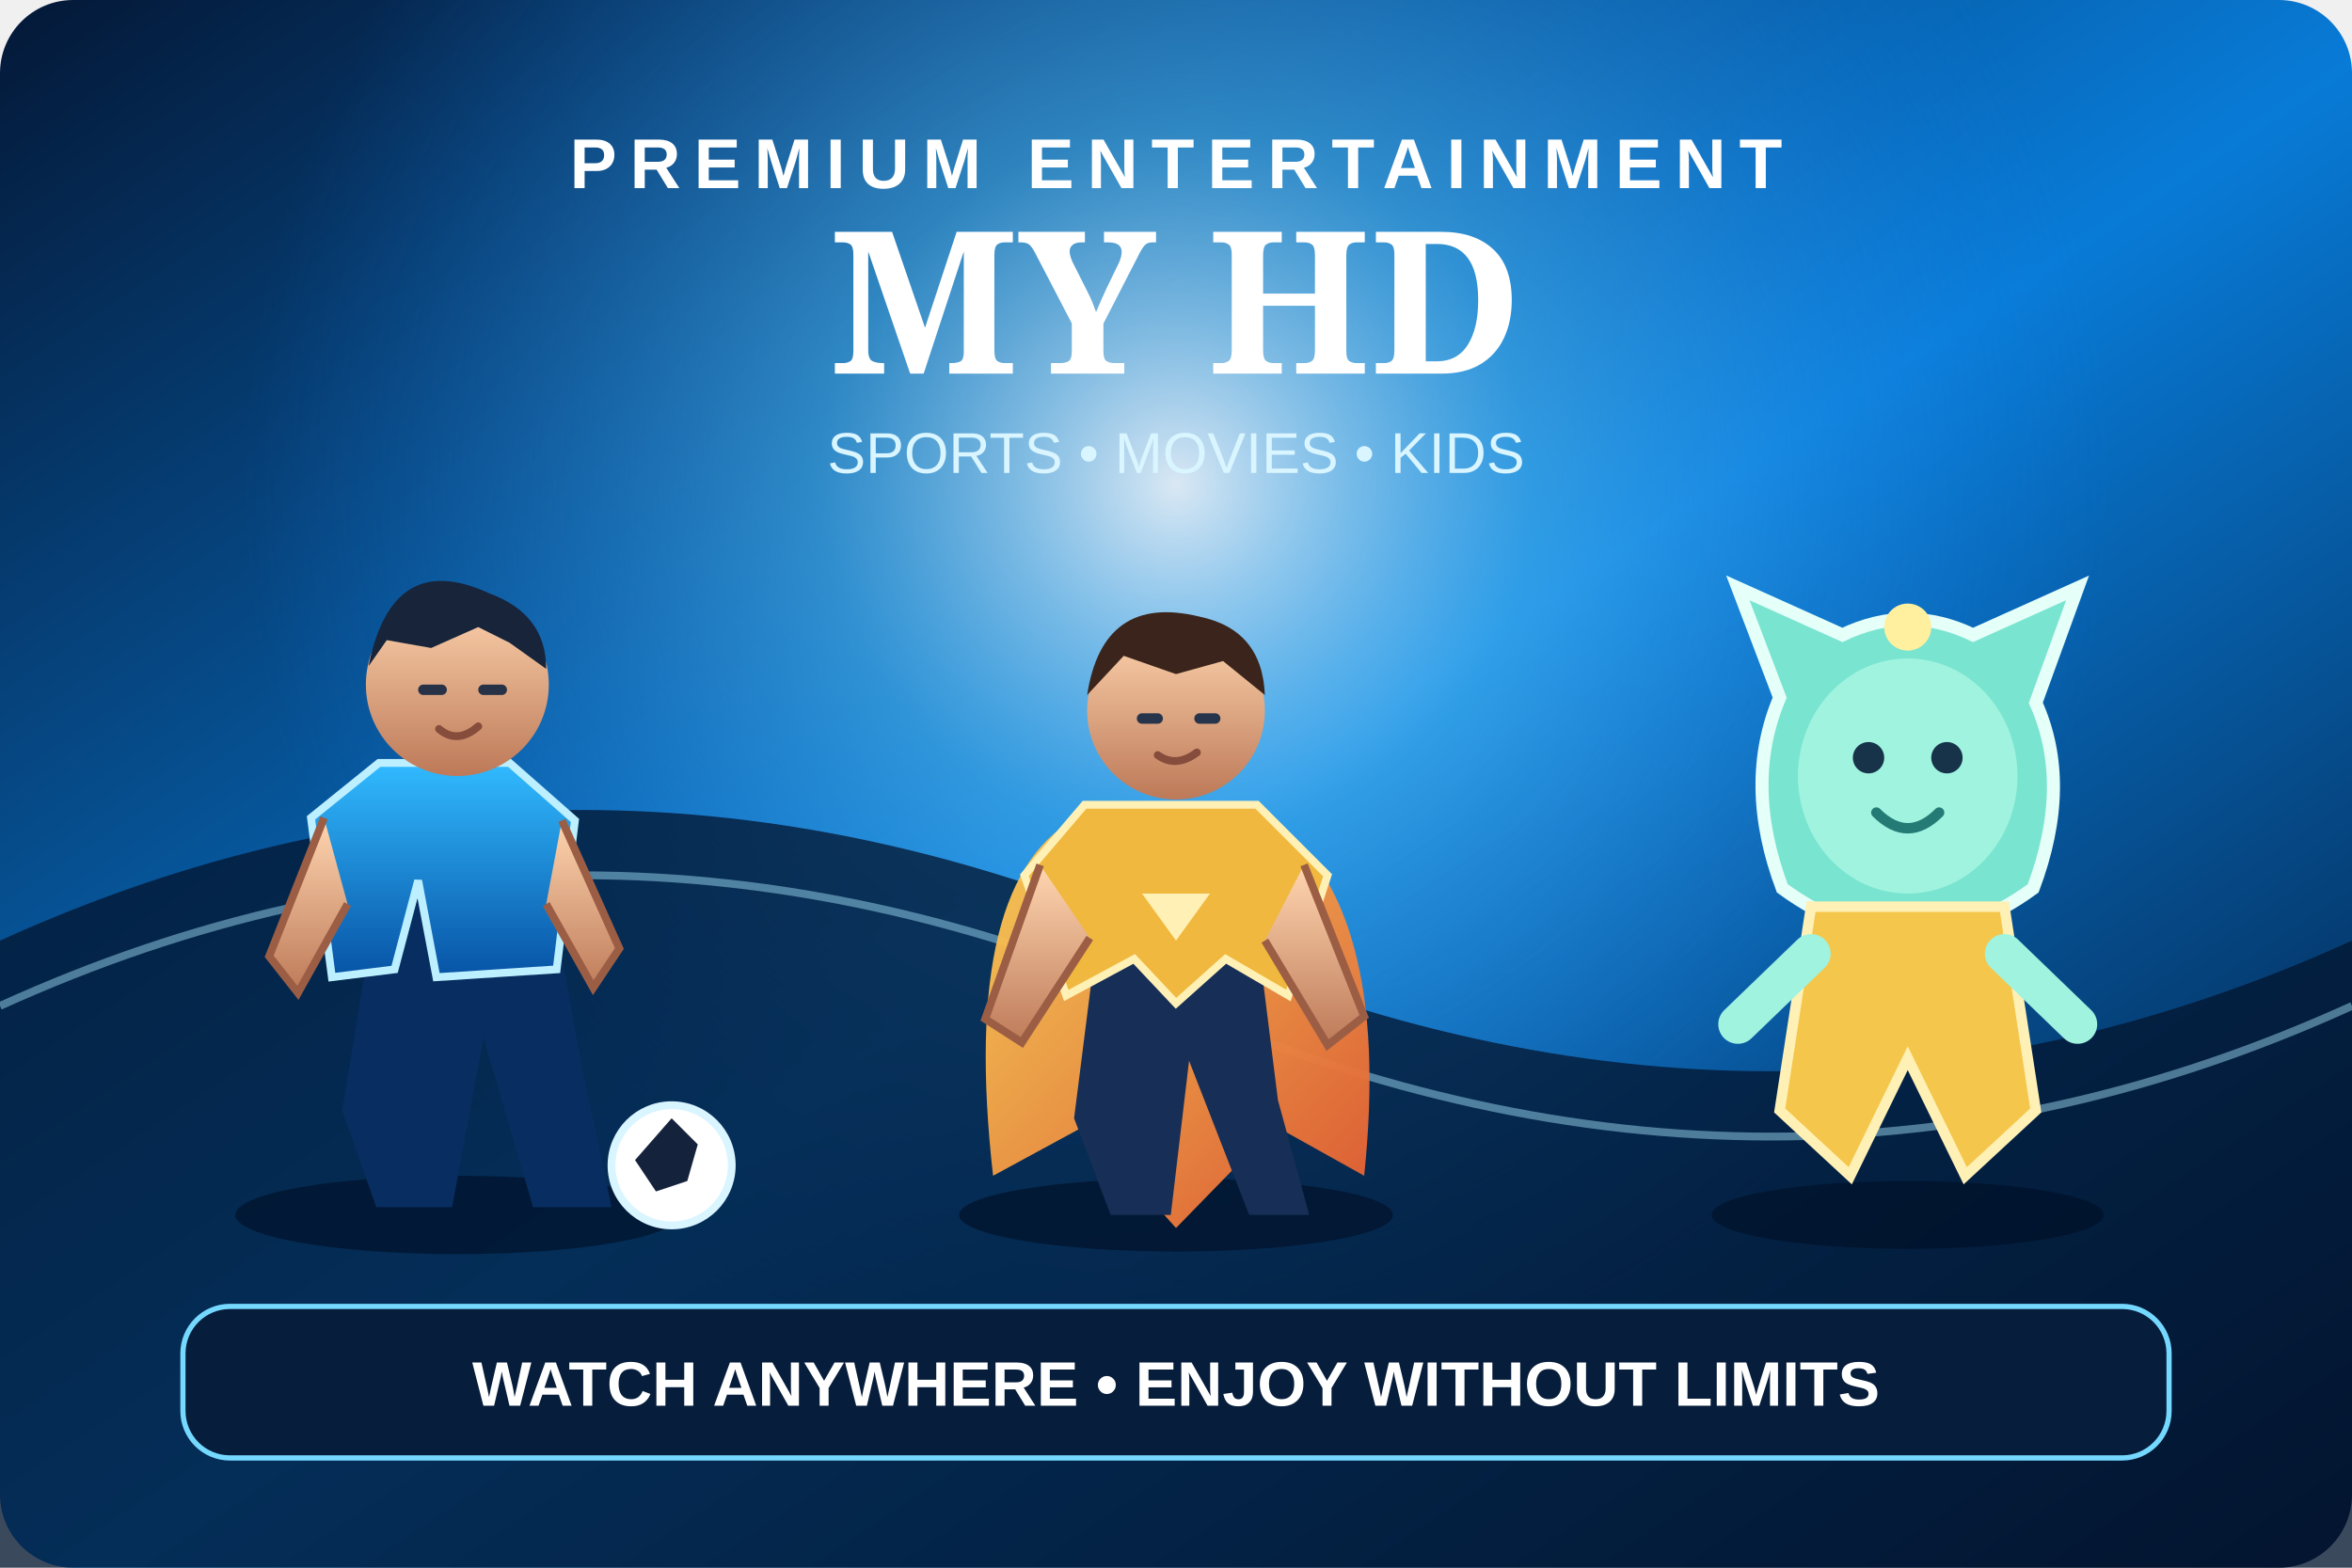
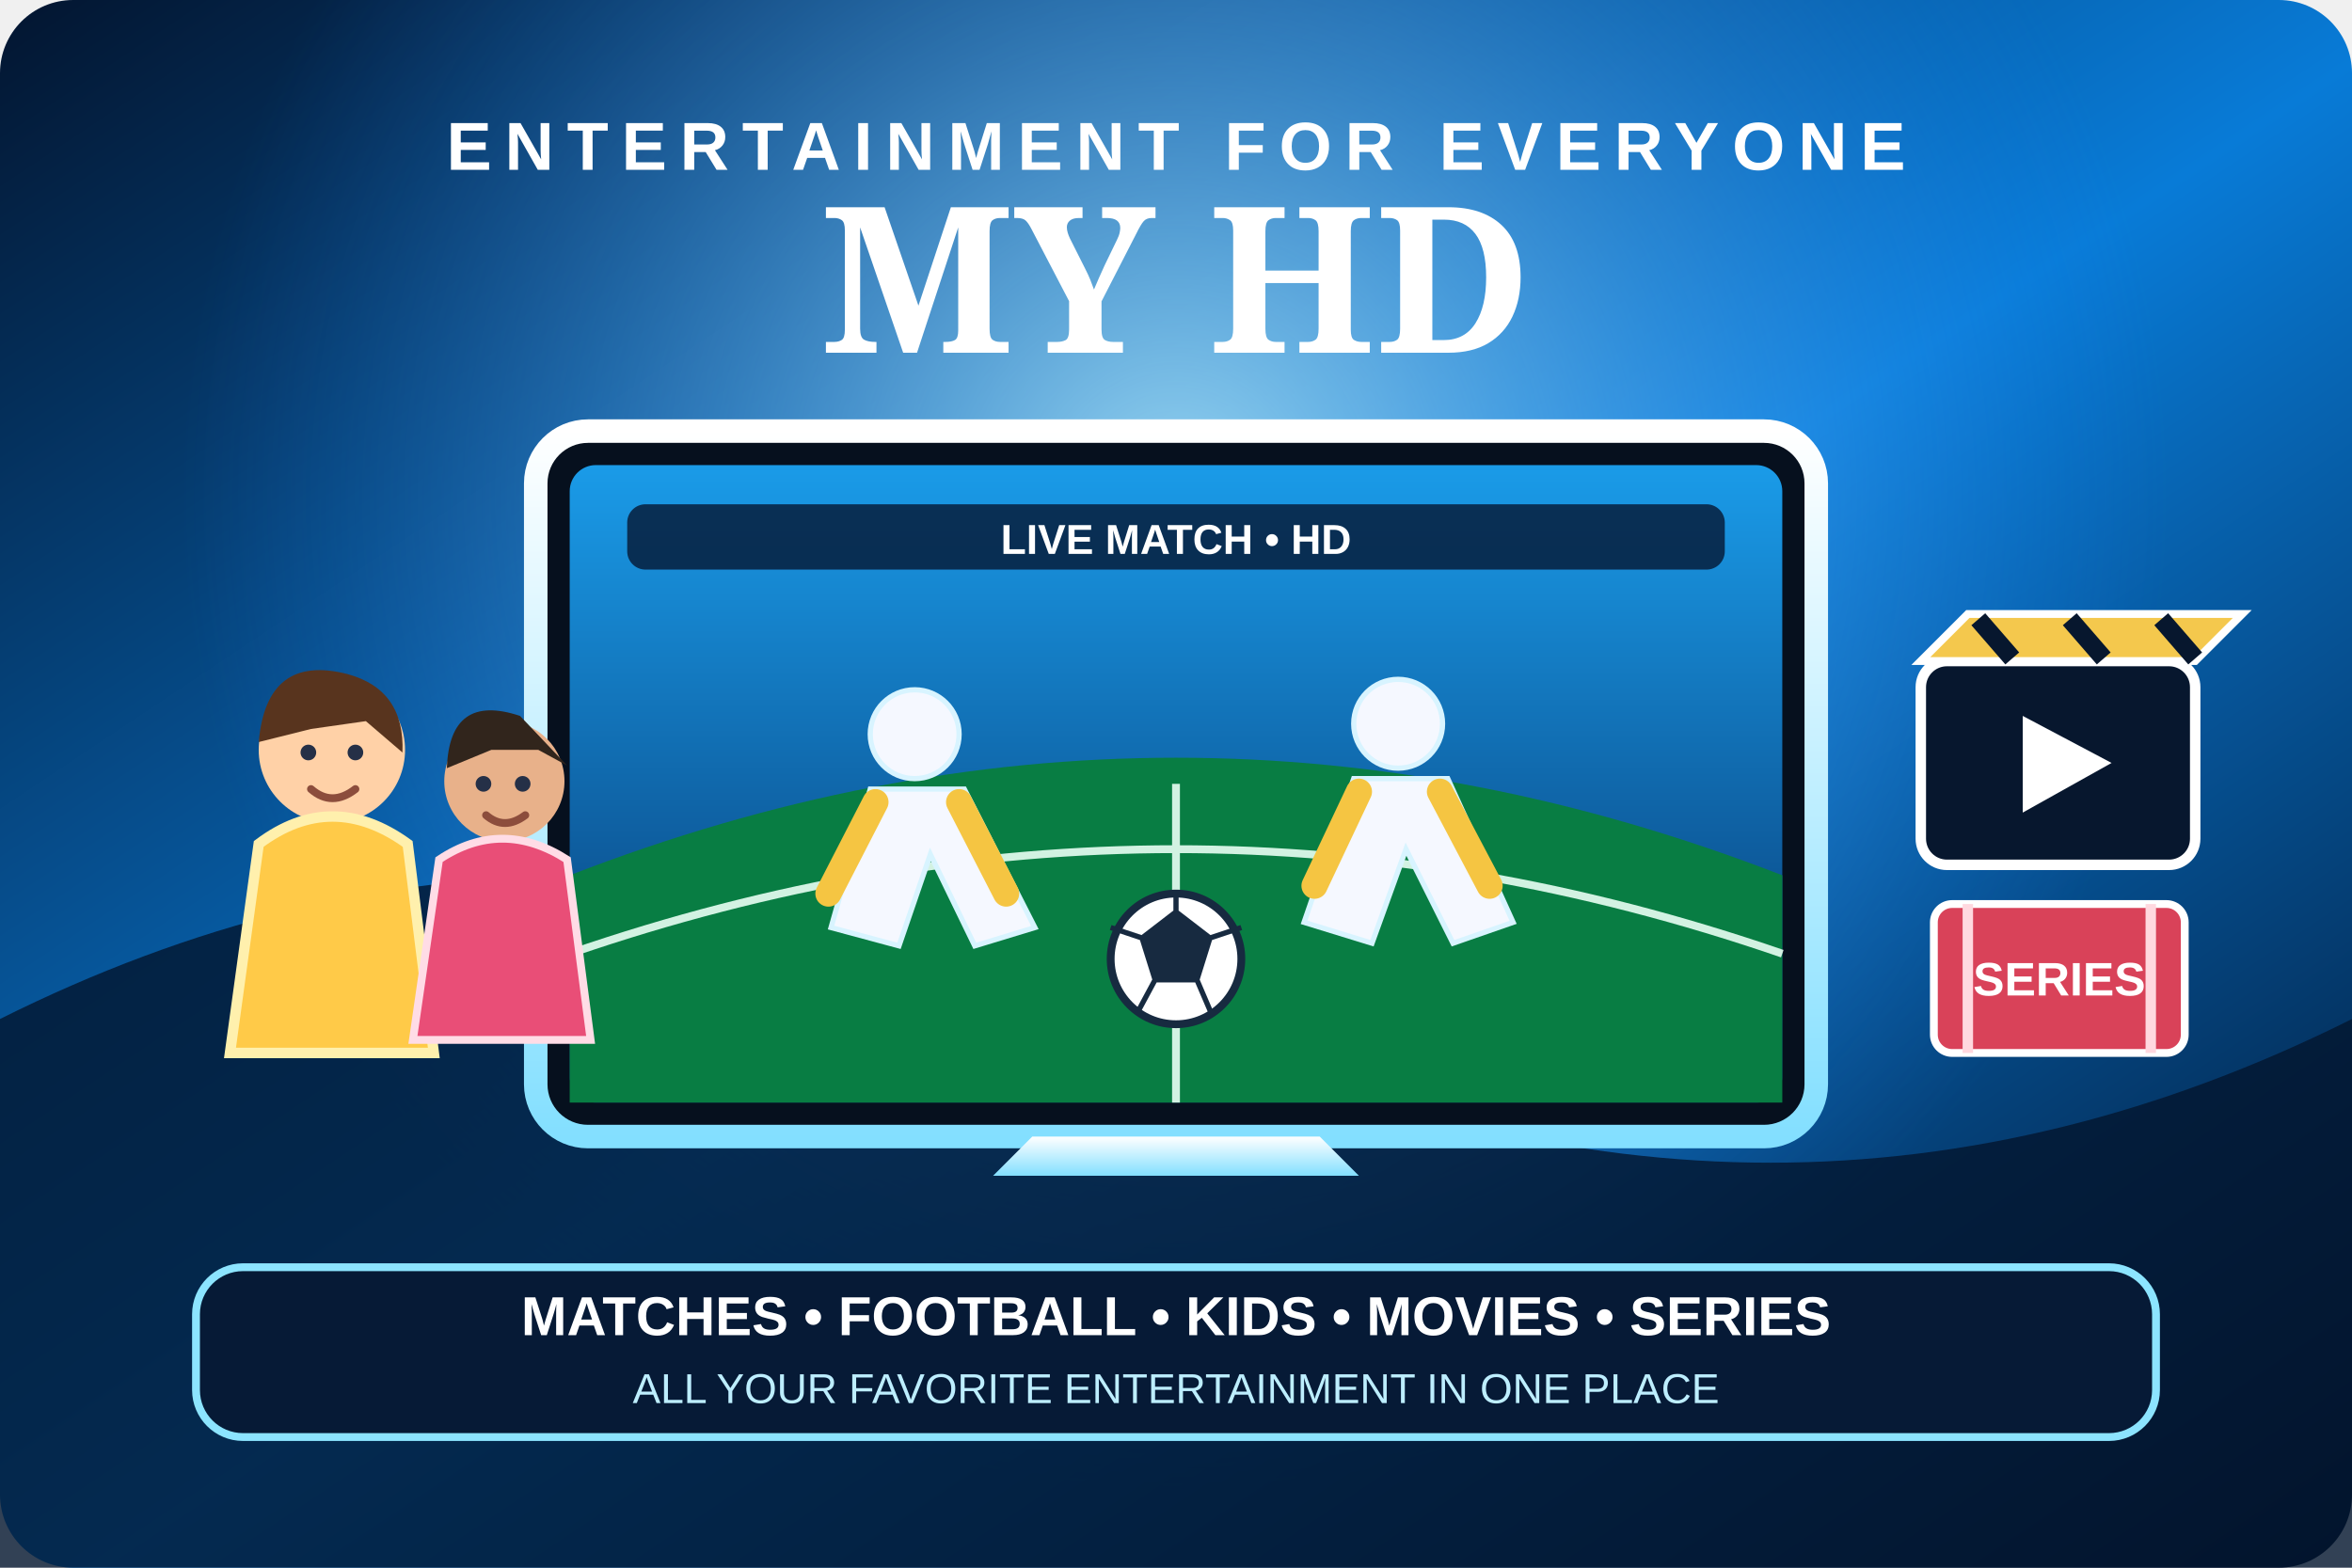
<svg xmlns="http://www.w3.org/2000/svg" width="900" height="600" viewBox="0 0 900 600">
  <defs>
-     <linearGradient id="bg" x2="1" y2="1">
-       <stop stop-color="#041735" />
+     <linearGradient id="b" x2="1" y2="1">
+       <stop stop-color="#03142e" />
      <stop offset=".52" stop-color="#087bd7" />
-       <stop offset="1" stop-color="#03102b" />
+       <stop offset="1" stop-color="#020d24" />
    </linearGradient>
-     <radialGradient id="shine">
-       <stop stop-color="#fff" stop-opacity=".85" />
-       <stop offset=".38" stop-color="#61caff" stop-opacity=".45" />
+     <radialGradient id="gl">
+       <stop stop-color="#b9efff" stop-opacity=".8" />
      <stop offset="1" stop-color="#1688ff" stop-opacity="0" />
    </radialGradient>
+     <linearGradient id="screen" x2="0" y2="1">
+       <stop stop-color="#1a9be8" />
+       <stop offset="1" stop-color="#06356f" />
+     </linearGradient>
    <linearGradient id="silver" x2="0" y2="1">
      <stop stop-color="#fff" />
-       <stop offset="1" stop-color="#8bdcff" />
-     </linearGradient>
-     <linearGradient id="skin" x2="0" y2="1">
-       <stop stop-color="#ffd6b0" />
-       <stop offset="1" stop-color="#bd7958" />
-     </linearGradient>
-     <linearGradient id="shirt" x2="0" y2="1">
-       <stop stop-color="#31baff" />
-       <stop offset="1" stop-color="#0753a5" />
-     </linearGradient>
-     <linearGradient id="cape" x2="1" y2="1">
-       <stop stop-color="#ffcf55" />
-       <stop offset="1" stop-color="#e45b32" />
+       <stop offset="1" stop-color="#83dfff" />
    </linearGradient>
  </defs>
-   <rect width="900" height="600" rx="28" fill="url(#bg)" />
-   <circle cx="450" cy="185" r="360" fill="url(#shine)" />
-   <path d="M0 360Q220 260 450 360T900 360V600H0Z" fill="#03152f" opacity=".76" />
-   <path d="M0 385Q220 285 450 385T900 385" fill="none" stroke="#a8e8ff" stroke-width="3" opacity=".45" />
-   <text x="450" y="72" fill="#fff" font-family="Arial,sans-serif" font-size="27" font-weight="bold" text-anchor="middle" letter-spacing="5">PREMIUM ENTERTAINMENT</text>
-   <text x="450" y="143" fill="#fff" font-family="Georgia,serif" font-size="76" font-weight="bold" text-anchor="middle">MY HD</text>
-   <text x="450" y="181" fill="#d9f5ff" font-family="Arial,sans-serif" font-size="22" text-anchor="middle">SPORTS  •  MOVIES  •  KIDS</text>
-   <g transform="translate(175 220)">
-     <ellipse cx="0" cy="245" rx="85" ry="15" fill="#001026" opacity=".65" />
-     <path d="M-31 125L-44 205L-31 242L-2 242L10 177L29 242L59 242L48 190L36 125Z" fill="#082e61" />
-     <path d="M-30 72L-56 93L-48 154L-24 151L-15 117L-8 154L38 151L45 94L20 72Z" fill="url(#shirt)" stroke="#bcefff" stroke-width="3" />
-     <path d="M-51 93L-72 146L-61 160L-42 126M40 94L62 143L52 158L34 126" fill="url(#skin)" stroke="#9b5e45" stroke-width="3" />
-     <circle cy="42" r="35" fill="url(#skin)" />
-     <path d="M-34 35Q-25 -10 12 7Q34 15 34 36L20 26L8 20L-10 28L-27 25Z" fill="#17243a" />
-     <path d="M-13 44h7M10 44h7" stroke="#273247" stroke-width="4" stroke-linecap="round" />
-     <path d="M-7 59Q0 65 8 58" fill="none" stroke="#874d3c" stroke-width="3" stroke-linecap="round" />
-     <circle cx="82" cy="226" r="23" fill="#fff" stroke="#d9f5ff" stroke-width="3" />
-     <path d="M82 208L92 218L88 232L76 236L68 224Z" fill="#14233b" />
+   <rect width="900" height="600" rx="28" fill="url(#b)" />
+   <circle cx="450" cy="190" r="380" fill="url(#gl)" />
+   <path d="M0 390Q220 280 450 390T900 390V600H0Z" fill="#03152e" opacity=".8" />
+   <text x="450" y="65" fill="#fff" font-family="Arial" font-size="26" font-weight="bold" text-anchor="middle" letter-spacing="5">ENTERTAINMENT FOR EVERYONE</text>
+   <text x="450" y="135" fill="#fff" font-family="Georgia" font-size="78" font-weight="bold" text-anchor="middle">MY HD</text>
+   <g transform="translate(205 165)">
+     <rect width="490" height="270" rx="20" fill="#06101e" stroke="url(#silver)" stroke-width="9" />
+     <rect x="13" y="13" width="464" height="244" rx="10" fill="url(#screen)" />
+     <path d="M13 170Q245 80 477 170V257H13Z" fill="#087d43" />
+     <path d="M13 200Q245 120 477 200M245 135V257" fill="none" stroke="#e8fff3" stroke-width="3" opacity=".9" />
+     <rect x="35" y="28" width="420" height="25" rx="7" fill="#061d3c" opacity=".85" />
+     <text x="245" y="47" fill="#fff" font-family="Arial" font-size="16" text-anchor="middle" font-weight="bold">LIVE MATCH • HD</text>
+     <g fill="#f5f8ff" stroke="#d8f4ff" stroke-width="2">
+       <circle cx="145" cy="116" r="17" />
+       <path d="M128 137L113 190L139 197L151 162L168 197L191 190L164 137Z" />
+       <circle cx="330" cy="112" r="17" />
+       <path d="M313 133L294 188L320 196L333 160L351 196L374 188L349 133Z" />
+     </g>
+     <path d="M130 142L112 177M162 142L180 177M315 138L298 174M346 138L365 174" stroke="#f5c542" stroke-width="10" stroke-linecap="round" />
+     <circle cx="245" cy="202" r="25" fill="#fff" stroke="#172a40" stroke-width="3" />
+     <path d="M245 184L258 194L253 210L237 210L232 194Z M245 184L245 176M258 194L270 190M253 210L259 224M237 210L230 223M232 194L220 190" fill="#172a40" stroke="#172a40" stroke-width="2" />
+     <path d="M190 270H300L315 285H175Z" fill="url(#silver)" />
  </g>
-   <g transform="translate(450 230)">
-     <ellipse cx="0" cy="235" rx="83" ry="14" fill="#001026" opacity=".65" />
-     <path d="M-36 82Q-83 105 -70 220L-35 201L0 240L38 201L72 220Q83 115 35 82Z" fill="url(#cape)" opacity=".96" />
-     <path d="M-29 119L-39 198L-25 235L-2 235L5 176L28 235L51 235L39 191L30 119Z" fill="#172e56" />
-     <path d="M-35 78L-58 105L-42 151L-16 137L0 154L19 137L43 151L58 105L31 78Z" fill="#f0b83e" stroke="#fff0b5" stroke-width="3" />
-     <path d="M-52 101L-73 160L-59 169L-33 129M49 101L72 159L58 170L34 130" fill="url(#skin)" stroke="#9b5e45" stroke-width="3" />
-     <circle cy="42" r="34" fill="url(#skin)" />
-     <path d="M-34 36Q-28 -3 9 6Q33 11 34 36L18 23L0 28L-20 21Z" fill="#3b241b" />
-     <path d="M-13 45h6M9 45h6" stroke="#26354c" stroke-width="4" stroke-linecap="round" />
-     <path d="M-7 59Q0 64 8 58" fill="none" stroke="#874d3c" stroke-width="3" stroke-linecap="round" />
-     <path d="M-13 112L0 130L13 112" fill="#fff0b5" />
+   <g transform="translate(80 245)">
+     <circle cx="47" cy="42" r="28" fill="#ffd1a7" />
+     <path d="M19 39Q22 5 53 13Q75 19 74 43L60 31L39 34Z" fill="#58341e" />
+     <path d="M19 78Q47 57 76 78L86 158H8Z" fill="#ffca48" stroke="#fff0ad" stroke-width="4" />
+     <circle cx="113" cy="54" r="23" fill="#e8b18a" />
+     <path d="M91 49Q92 20 119 29L137 48L126 42L108 42Z" fill="#31251c" />
+     <path d="M88 84Q112 68 137 84L146 153H78Z" fill="#e94e77" stroke="#ffdce6" stroke-width="3" />
+     <circle cx="38" cy="43" r="3" fill="#253047" />
+     <circle cx="56" cy="43" r="3" fill="#253047" />
+     <circle cx="105" cy="55" r="3" fill="#253047" />
+     <circle cx="120" cy="55" r="3" fill="#253047" />
+     <path d="M39 57Q47 64 56 57M106 67Q113 73 121 67" fill="none" stroke="#8c4d3c" stroke-width="3" stroke-linecap="round" />
  </g>
-   <g transform="translate(730 235)">
-     <ellipse cx="0" cy="230" rx="75" ry="13" fill="#001026" opacity=".65" />
-     <path d="M-49 32L-65 -10L-25 8Q0 -4 25 8L65 -10L49 34Q63 65 48 105Q0 140 -48 105Q-63 65 -49 32Z" fill="#79e4cf" stroke="#e5fff9" stroke-width="5" />
-     <ellipse cy="62" rx="42" ry="45" fill="#9ff3df" />
-     <circle cx="-15" cy="55" r="6" fill="#17334a" />
-     <circle cx="15" cy="55" r="6" fill="#17334a" />
-     <path d="M-12 76Q0 88 12 76" fill="none" stroke="#247b76" stroke-width="4" stroke-linecap="round" />
-     <path d="M-37 112L-49 190L-22 215L0 170L22 215L49 190L37 112Z" fill="#f5c64c" stroke="#fff0b5" stroke-width="4" />
-     <path d="M-37 130L-65 157M37 130L65 157" stroke="#9ff3df" stroke-width="15" stroke-linecap="round" />
-     <circle cx="0" cy="5" r="9" fill="#fff0a0" />
+   <g transform="translate(735 235)">
+     <rect x="0" y="18" width="105" height="78" rx="10" fill="#07172e" stroke="#fff" stroke-width="4" />
+     <path d="M0 18L18 0H123L105 18Z" fill="#f4c84d" stroke="#fff" stroke-width="3" />
+     <path d="M22 2L35 17M57 2L70 17M92 2L105 17" stroke="#07172e" stroke-width="7" />
+     <path d="M39 39V76L73 57Z" fill="#fff" />
+     <rect x="5" y="111" width="96" height="57" rx="7" fill="#d94259" stroke="#fff" stroke-width="3" />
+     <path d="M18 111V168M88 111V168" stroke="#ffd8df" stroke-width="4" />
+     <text x="53" y="146" fill="#fff" font-family="Arial" font-size="18" text-anchor="middle" font-weight="bold">SERIES</text>
  </g>
-   <rect x="70" y="500" width="760" height="58" rx="18" fill="#061d3b" stroke="#75d8ff" stroke-width="2" />
-   <text x="450" y="538" fill="#fff" font-family="Arial,sans-serif" font-size="24" font-weight="bold" text-anchor="middle">WATCH ANYWHERE  •  ENJOY WITHOUT LIMITS</text>
+   <rect x="75" y="485" width="750" height="65" rx="18" fill="#061a36" stroke="#8ce4ff" stroke-width="3" />
+   <text x="450" y="511" fill="#fff" font-family="Arial" font-size="21" font-weight="bold" text-anchor="middle">MATCHES • FOOTBALL • KIDS • MOVIES • SERIES</text>
+   <text x="450" y="537" fill="#bdeeff" font-family="Arial" font-size="16" text-anchor="middle">ALL YOUR FAVORITE ENTERTAINMENT IN ONE PLACE</text>
</svg>
